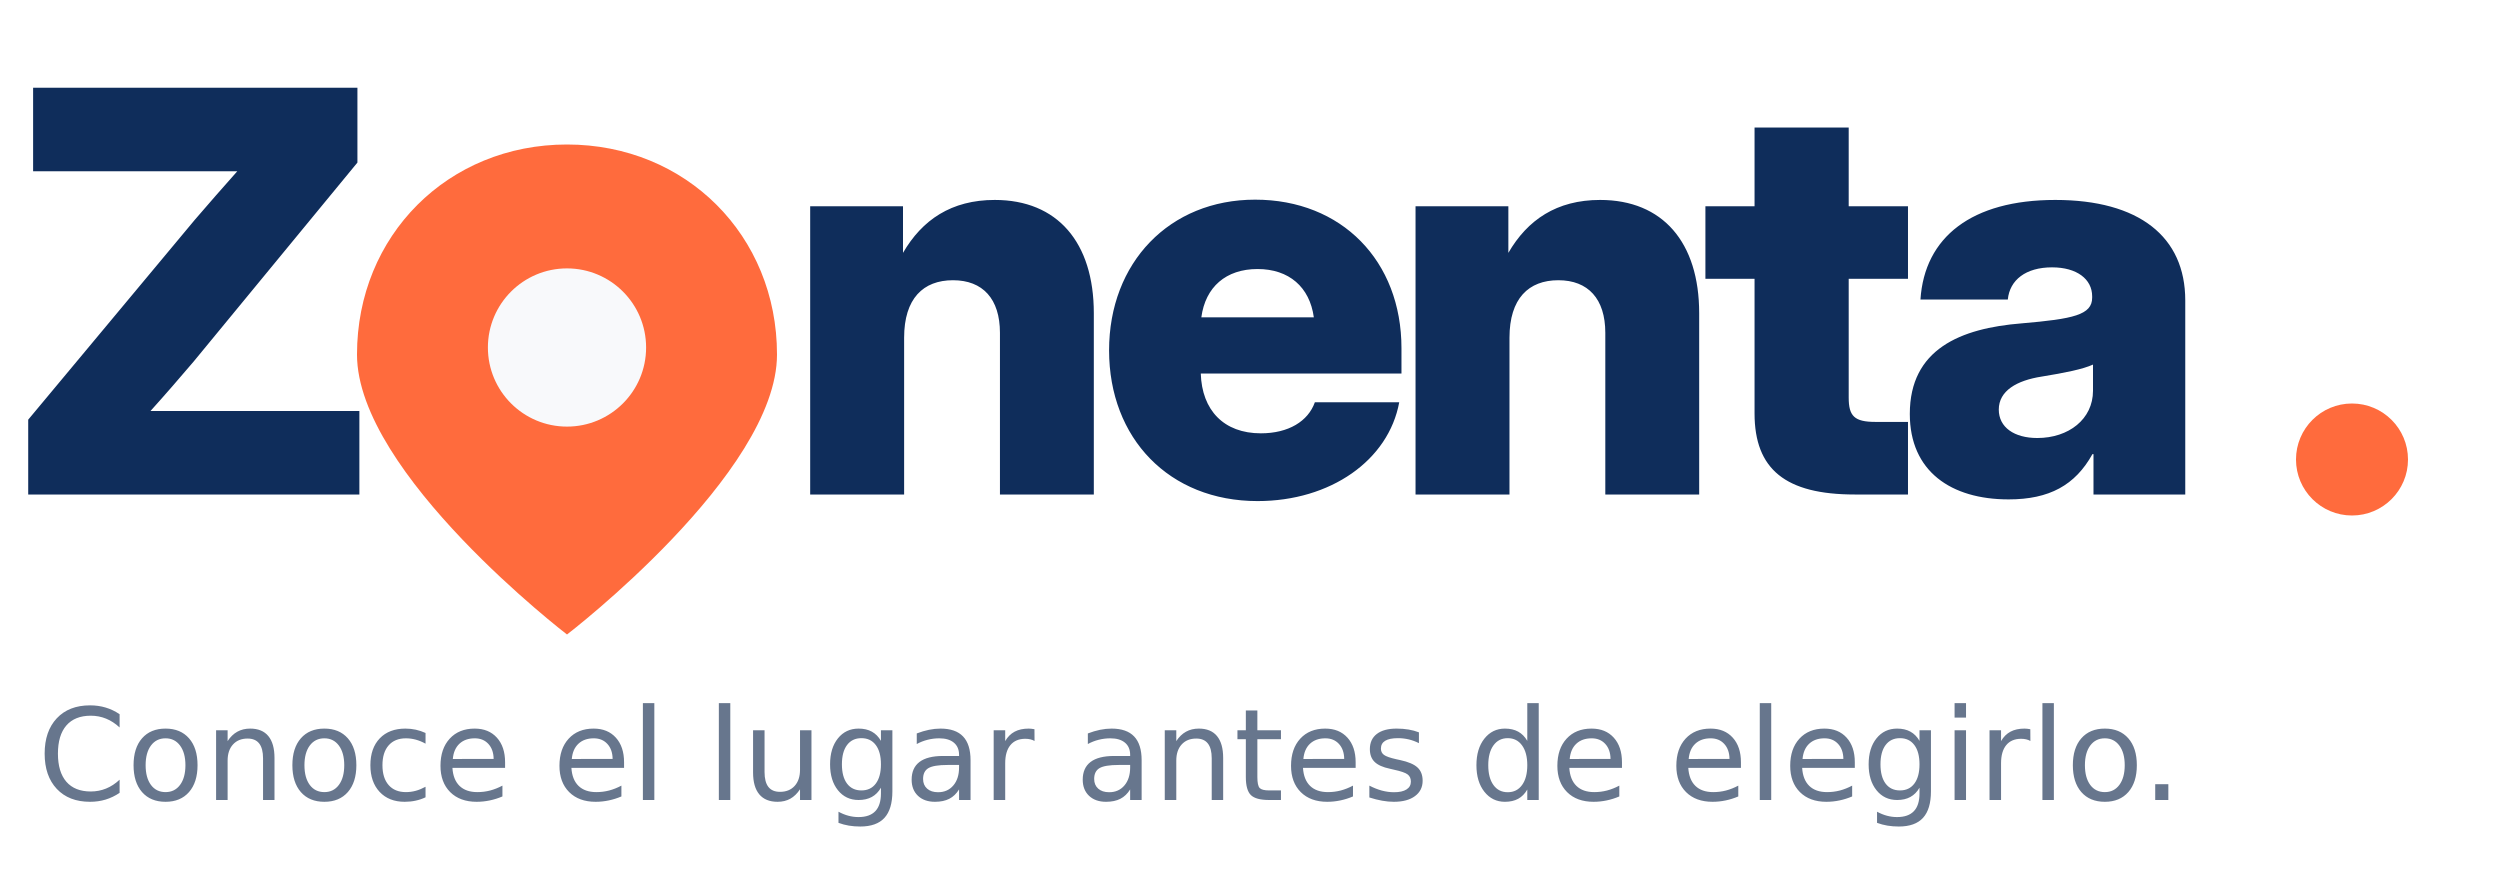
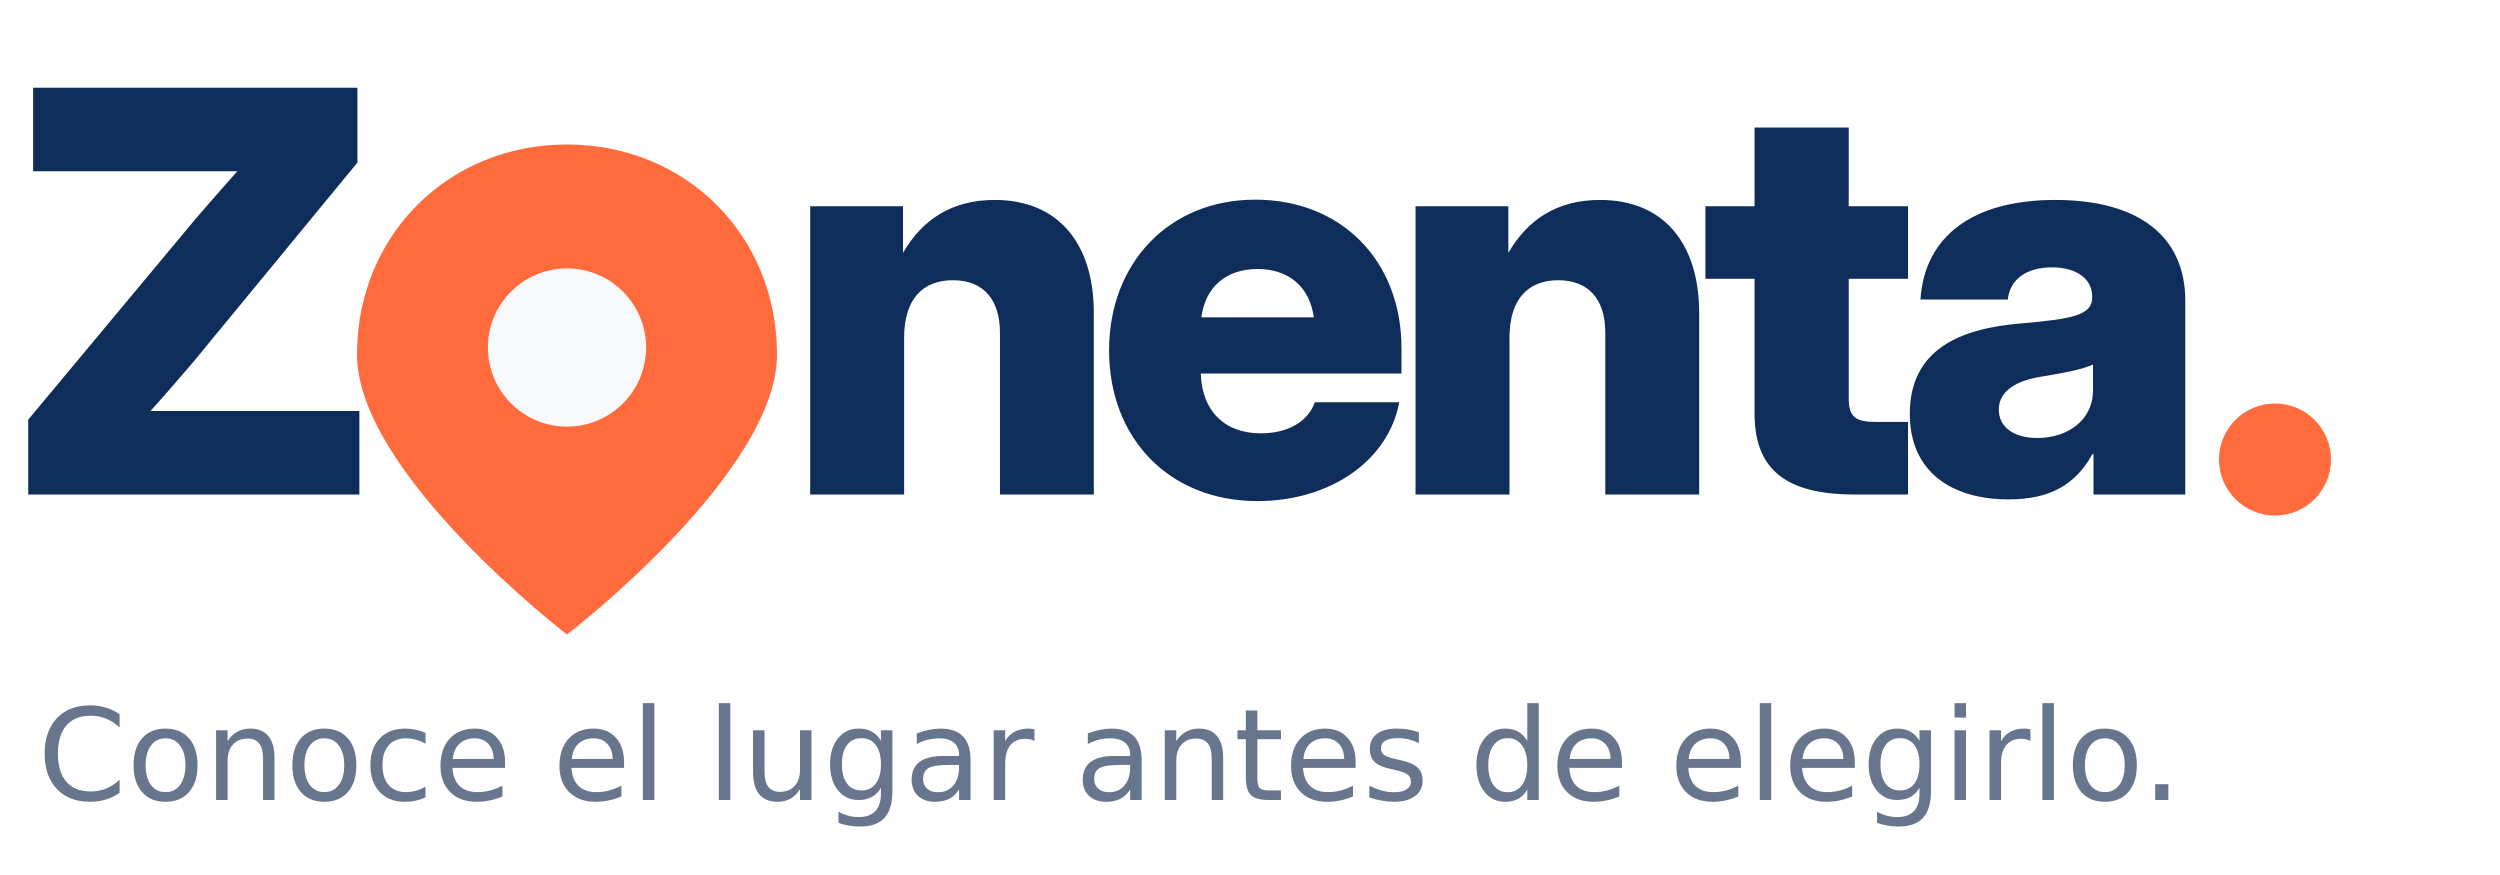
<svg xmlns="http://www.w3.org/2000/svg" width="1000" height="350" viewBox="0 0 1000 350" role="img" aria-label="Zonenta. Conoce el lugar antes de elegirlo.">
  <g transform="translate(0 13) scale(2.8)">
    <path fill="#0F2D5B" d="M4.03 66H51.34V54.07H21.5C23.61 51.73 25.67 49.35 27.66 47.01L51.06 18.58V7.89H4.73V19.82H33.9C31.84 22.12 29.81 24.47 27.82 26.77L4.03 55.31ZM129.16 43.61C129.16 38 131.89 35.39 136.14 35.39C140.39 35.39 142.85 38.04 142.85 42.91V66H156.26V40.1C156.26 29.96 151.04 23.92 142.11 23.92C135.91 23.92 131.73 26.77 129 31.48V24.82H115.74V66H129.16ZM179.65 66.94C190.07 66.94 198.37 61.12 199.89 52.82H187.84C186.87 55.55 184.06 57.26 180.12 57.26C174.82 57.26 171.7 53.95 171.54 48.72H200.21V45.1C200.21 32.62 191.66 23.88 179.3 23.88C167.09 23.88 158.44 32.85 158.44 45.41C158.44 57.97 167.02 66.94 179.65 66.94ZM171.62 40.69C172.2 36.36 175.13 33.79 179.65 33.79C184.14 33.79 187.1 36.36 187.69 40.69ZM215.64 43.61C215.64 38 218.37 35.39 222.62 35.39C226.87 35.39 229.33 38.04 229.33 42.91V66H242.74V40.1C242.74 29.96 237.52 23.92 228.59 23.92C222.38 23.92 218.21 26.77 215.48 31.48V24.82H202.22V66H215.64ZM272.57 24.82H264.1V13.58H250.65V24.82H243.63V35.19H250.65V54.42C250.65 62.41 255.09 66 264.96 66H272.57V55.63H267.92C264.92 55.63 264.1 54.81 264.1 52.16V35.19H272.57ZM286.94 66.7C292.76 66.7 296.46 64.67 298.92 60.23H299.07V66H312.18V38.27C312.18 29.18 305.59 23.92 293.61 23.92C281.68 23.92 274.93 29.22 274.35 38.15H286.83C287.1 35.35 289.4 33.55 293.15 33.55C296.69 33.55 298.88 35.23 298.88 37.69V37.88C298.88 40.34 296.19 40.92 288.82 41.55C280.04 42.25 272.83 45.25 272.83 54.49C272.83 62.69 278.72 66.7 286.94 66.7ZM291.04 57.93C287.76 57.93 285.54 56.41 285.54 53.87C285.54 51.18 288.12 49.7 291.7 49.15C295.02 48.61 297.55 48.1 299 47.44V51.18C299 55.24 295.52 57.93 291.04 57.93Z" />
    <path d="M81 16C64 16 51 29 51 46C51 63 81 86 81 86S111 63 111 46C111 29 98 16 81 16Z" fill="#FF6B3D" />
    <circle cx="81" cy="45" r="11.3" fill="#F8F9FB" />
-     <circle cx="336" cy="61" r="8" fill="#FF6B3D" />
+     <circle cx="325" cy="61" r="8" fill="#FF6B3D" />
  </g>
  <text x="15" y="320" font-family="DejaVu Sans,Arial,sans-serif" font-weight="400" font-size="51" fill="#67768D">Conoce el lugar antes de elegirlo.</text>
</svg>
